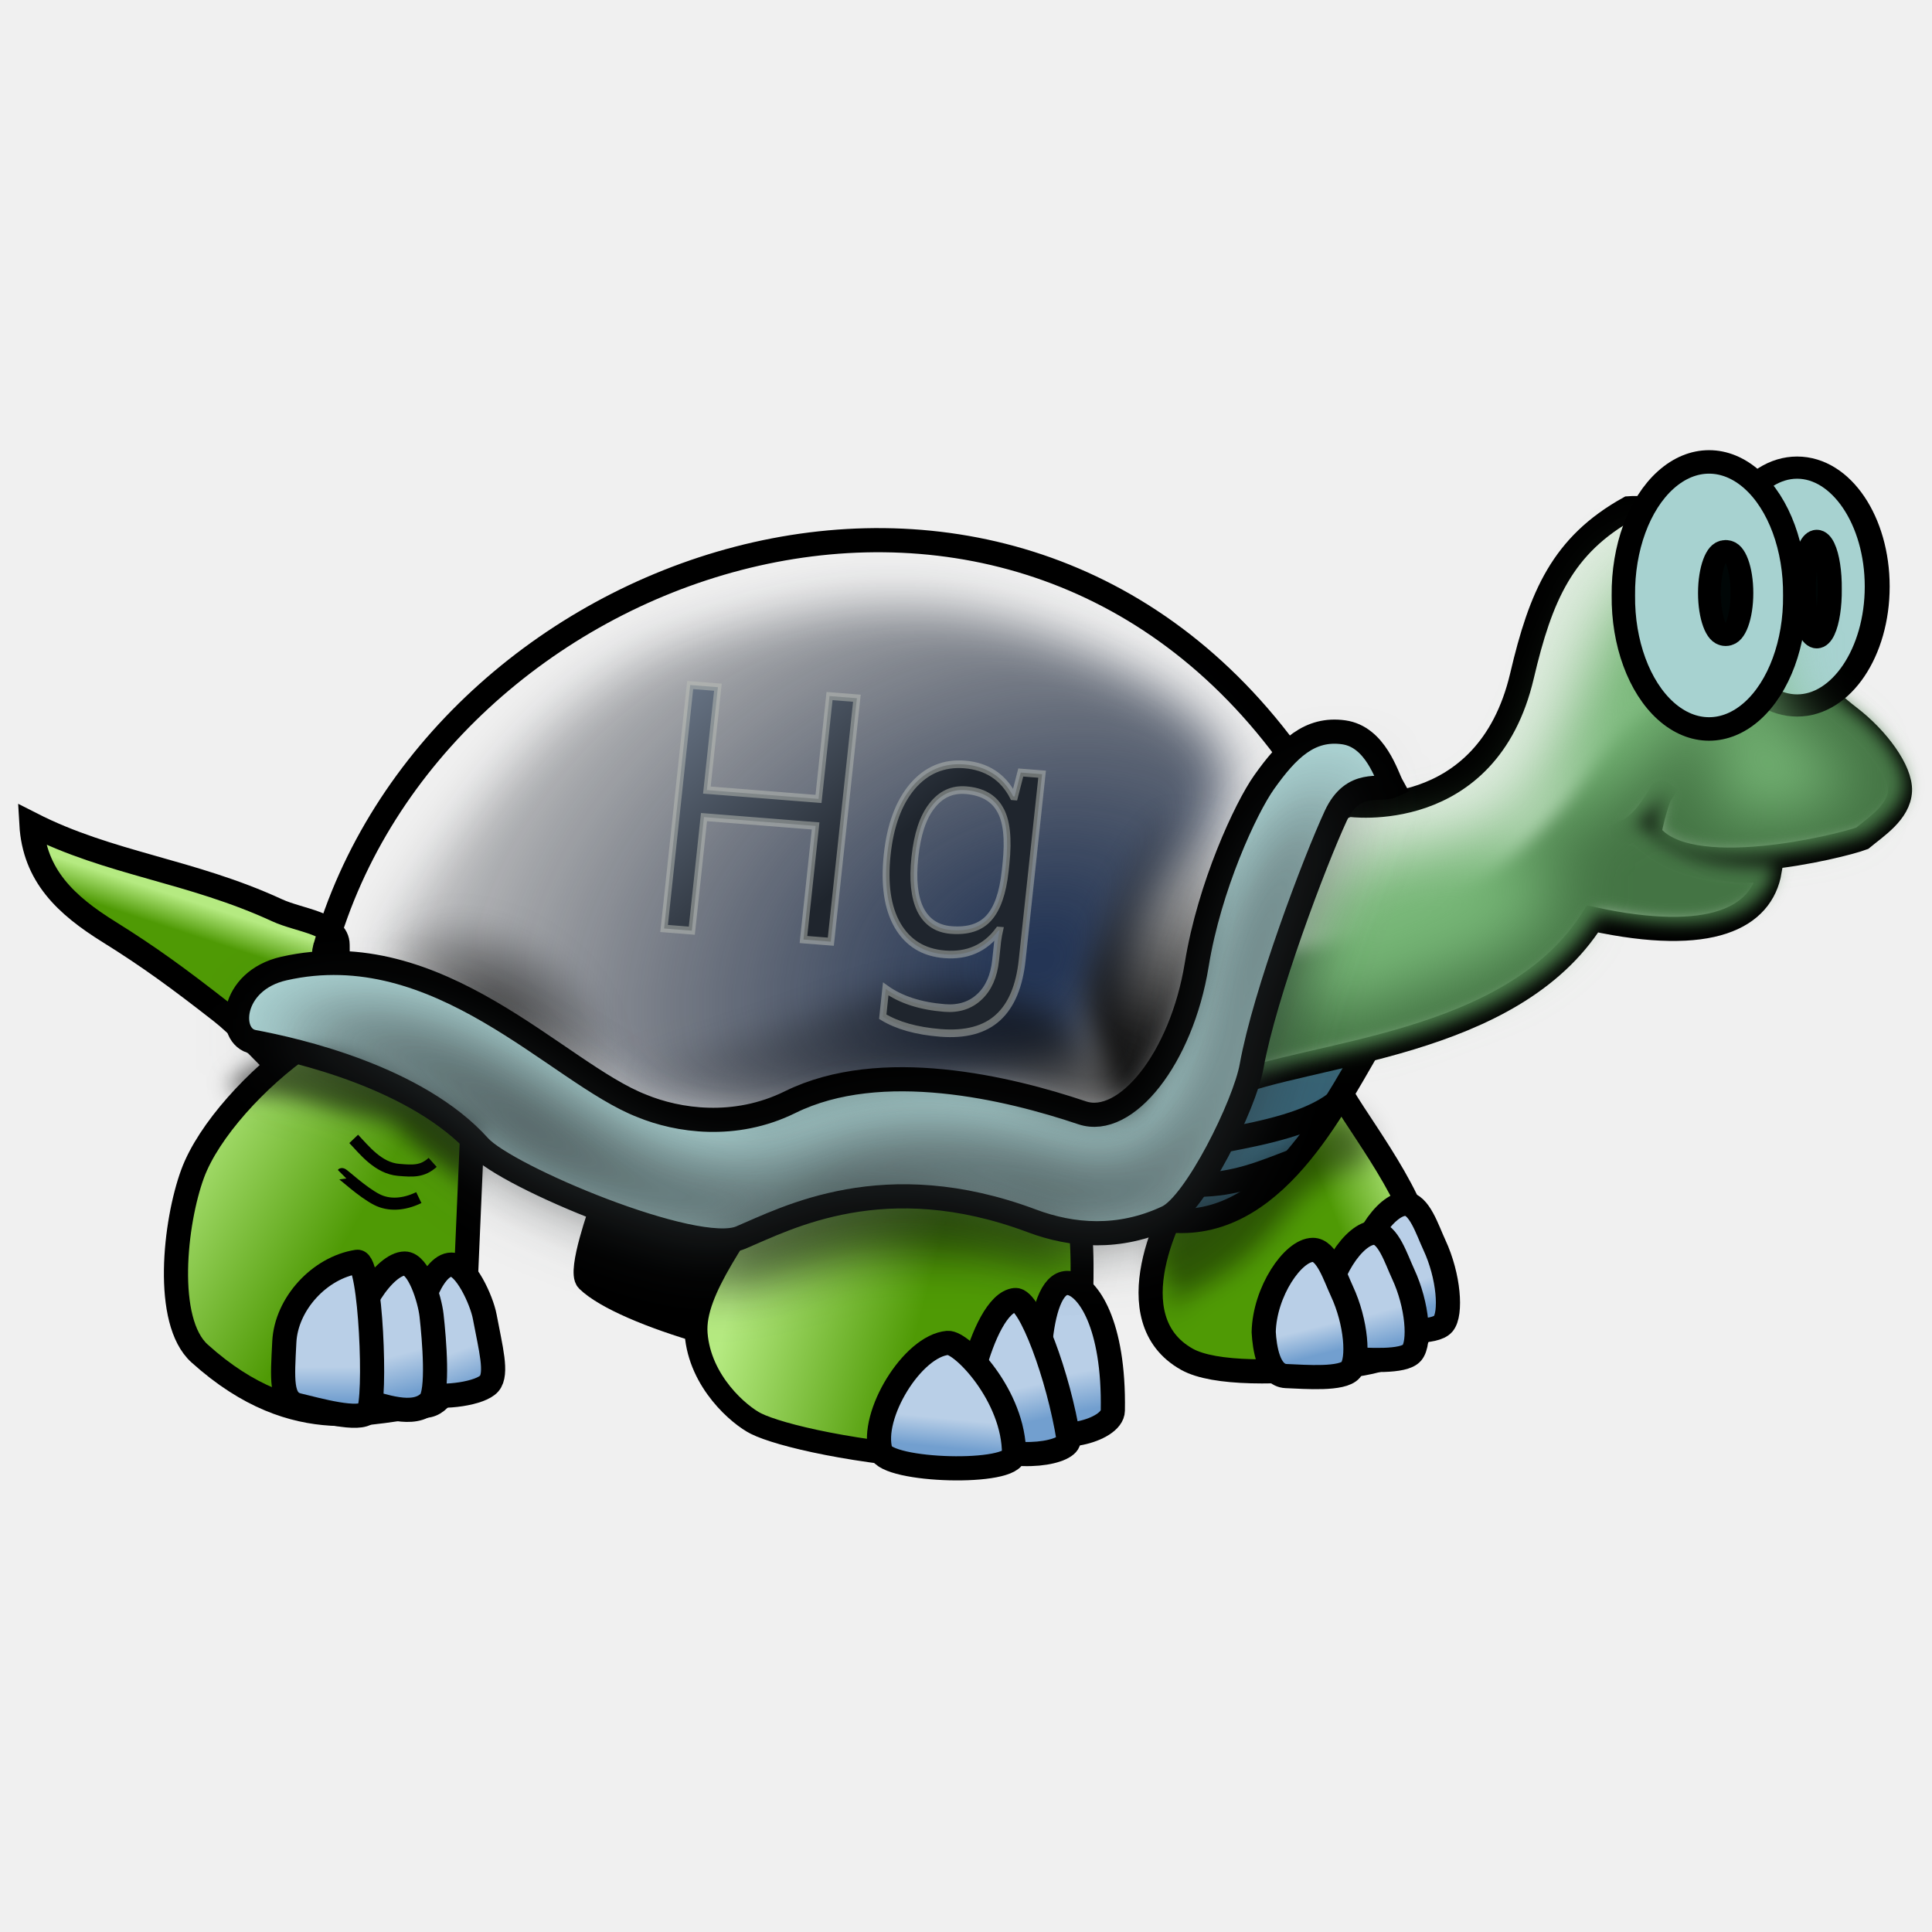
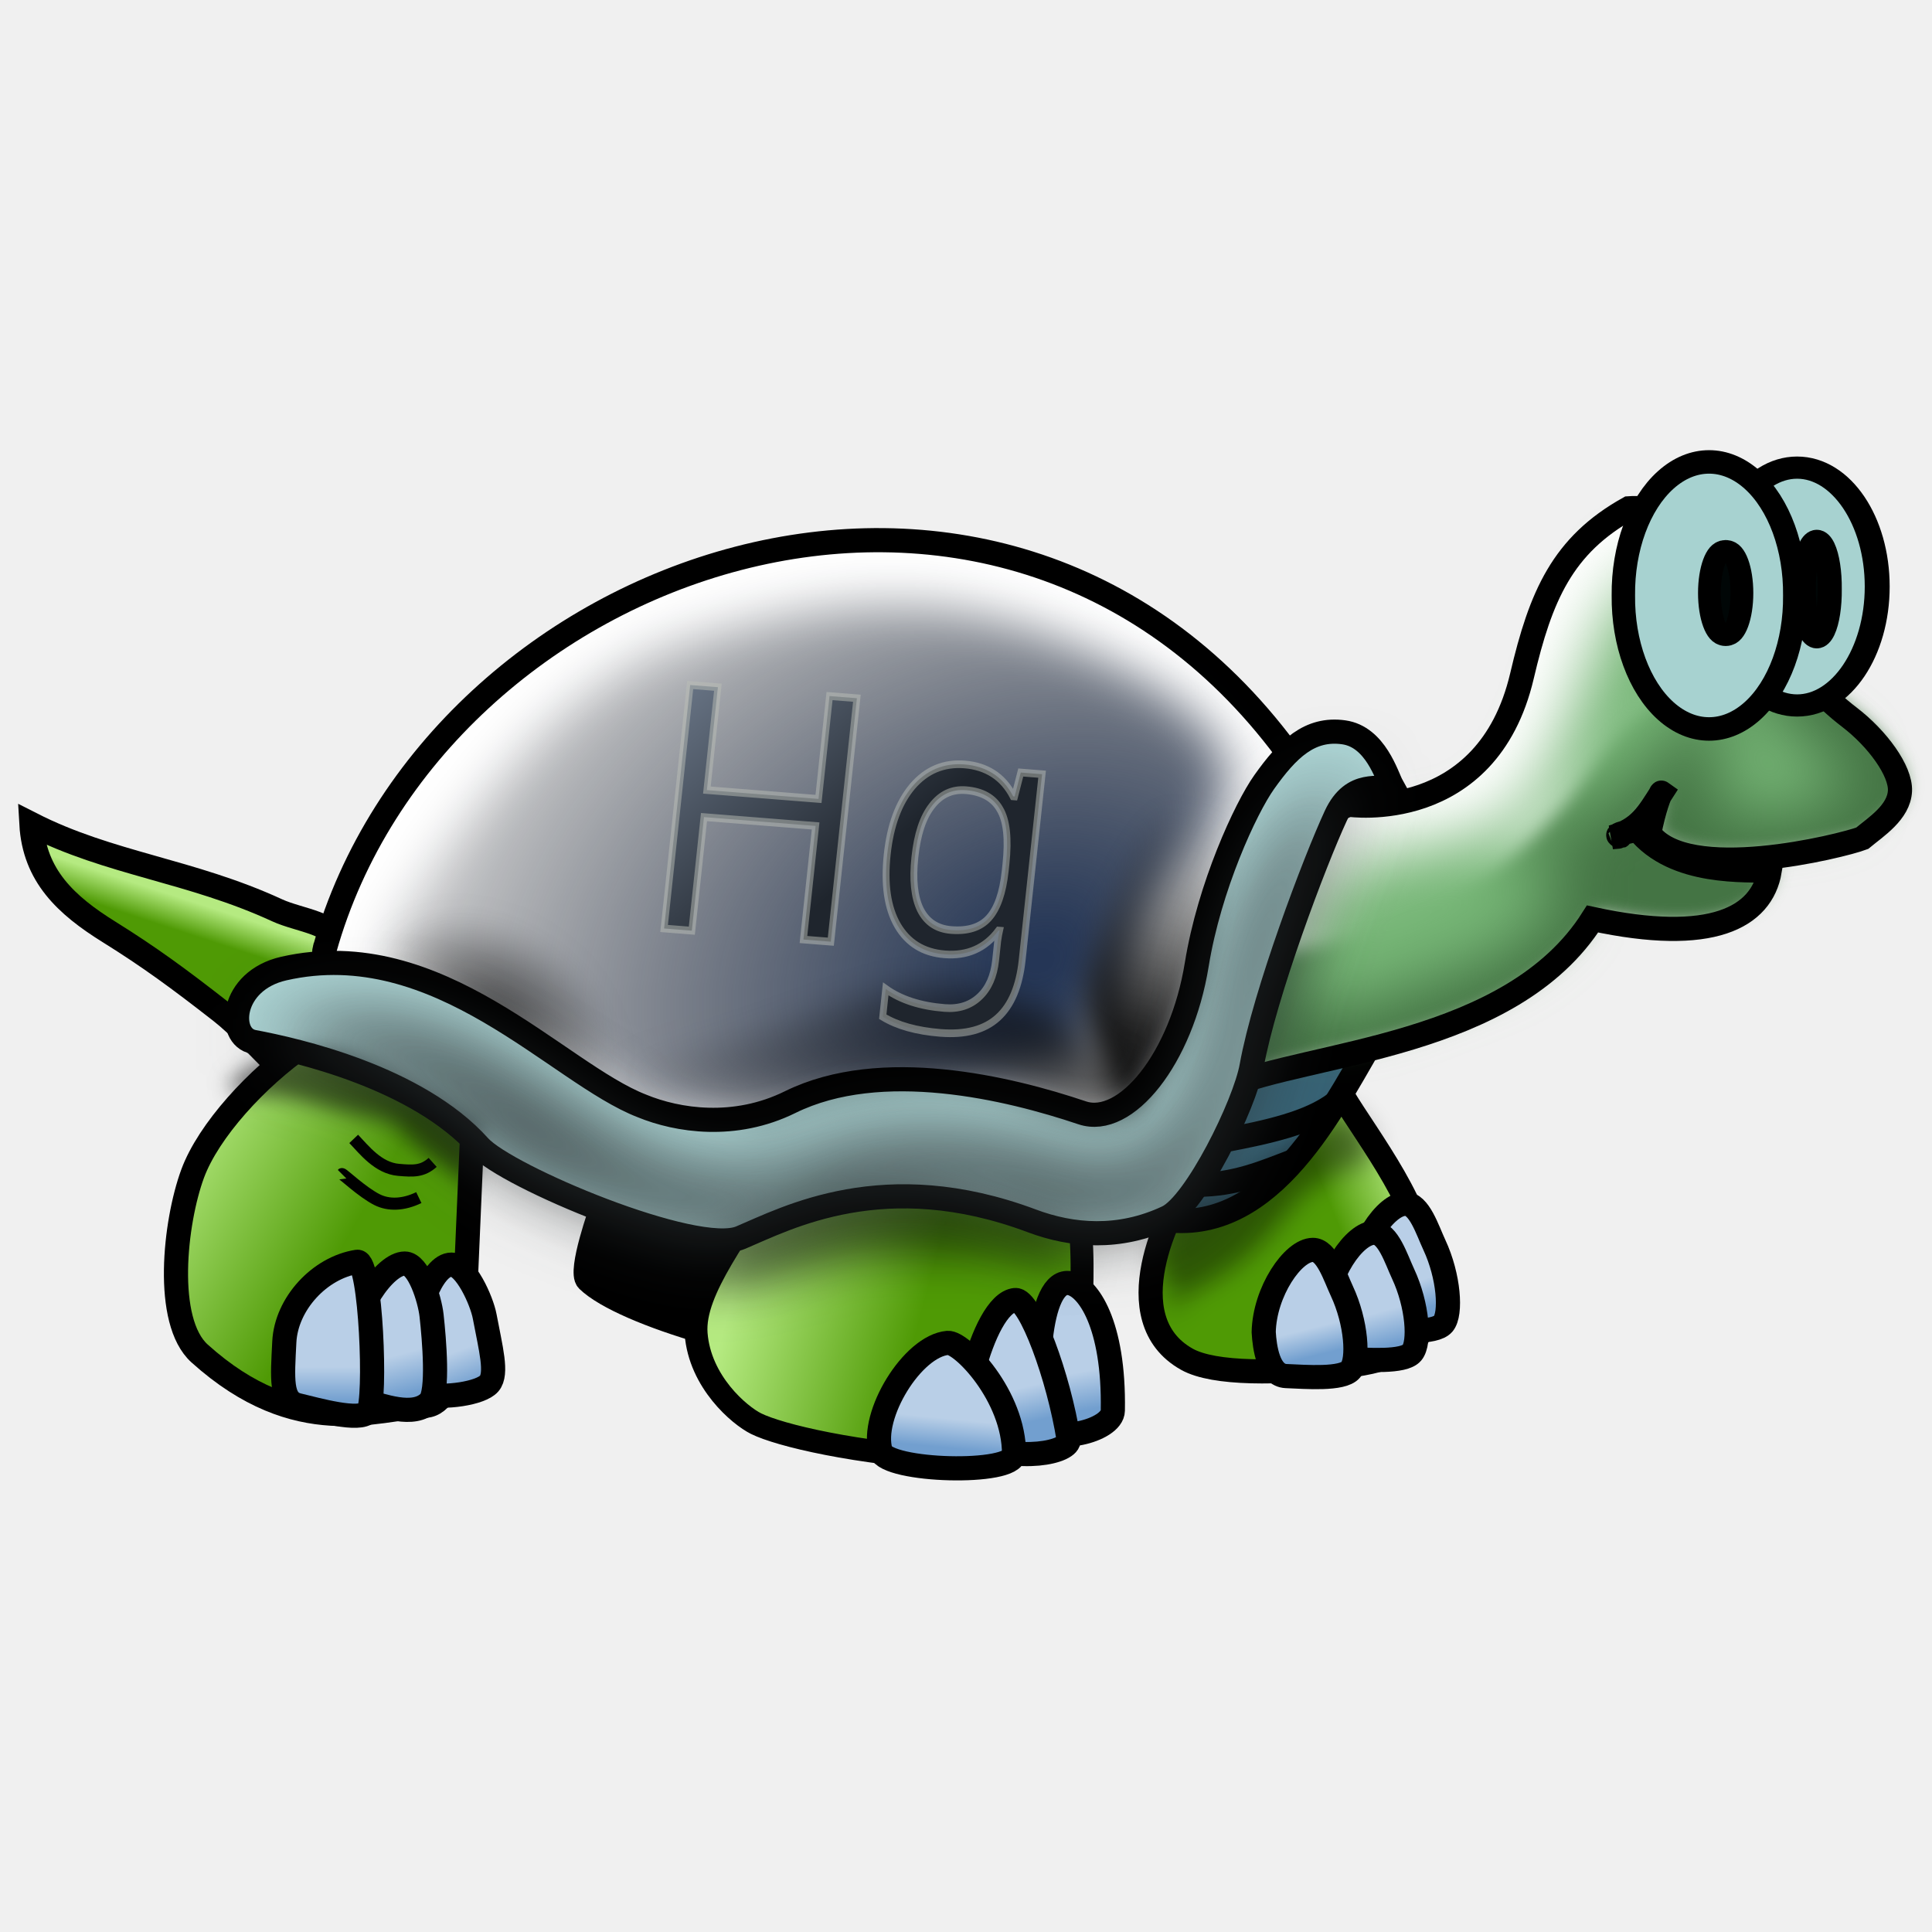
<svg xmlns="http://www.w3.org/2000/svg" xmlns:xlink="http://www.w3.org/1999/xlink" width="80" height="80" id="svg2" version="1.0">
  <defs id="defs4">
    <linearGradient id="linearGradient3366">
      <stop style="stop-color:#1f252d;stop-opacity:1;" offset="0" id="stop3368" />
      <stop style="stop-color:#8c9bb0;stop-opacity:1;" offset="1" id="stop3370" />
    </linearGradient>
    <linearGradient id="linearGradient3893">
      <stop style="stop-color:#729fcf;stop-opacity:1;" offset="0" id="stop3895" />
      <stop style="stop-color:#b9cfe7;stop-opacity:1;" offset="1" id="stop3897" />
    </linearGradient>
    <linearGradient id="linearGradient3873">
      <stop style="stop-color:#4f9a05;stop-opacity:1;" offset="0" id="stop3875" />
      <stop style="stop-color:#b5ea81;stop-opacity:1;" offset="1" id="stop3877" />
    </linearGradient>
    <linearGradient id="linearGradient3801">
      <stop id="stop3803" offset="0" style="stop-color:#000000;stop-opacity:1" />
      <stop id="stop3805" offset="1" style="stop-color:#000000;stop-opacity:0;" />
    </linearGradient>
    <linearGradient id="linearGradient3563">
      <stop style="stop-color:#000000;stop-opacity:1;" offset="0" id="stop3565" />
      <stop style="stop-color:#000000;stop-opacity:0" offset="1" id="stop3567" />
    </linearGradient>
    <linearGradient id="linearGradient3263">
      <stop style="stop-color:#000000;stop-opacity:1;" offset="0" id="stop3265" />
      <stop style="stop-color:#000000;stop-opacity:0;" offset="1" id="stop3267" />
    </linearGradient>
    <linearGradient id="linearGradient3207">
      <stop style="stop-color:#1c2f52;stop-opacity:1;" offset="0" id="stop3209" />
      <stop style="stop-color:#000000;stop-opacity:0" offset="1" id="stop3211" />
    </linearGradient>
    <radialGradient xlink:href="#linearGradient3207" id="radialGradient3215" cx="135.257" cy="237.944" fx="135.257" fy="237.944" r="17.294" gradientTransform="matrix(1.920689,-0.5952514,0.4482225,1.446273,-221.7078,-22.11977)" gradientUnits="userSpaceOnUse" />
    <filter x="-0.074" width="1.148" y="-0.137" height="1.274" id="filter3245" color-interpolation-filters="sRGB">
      <feGaussianBlur stdDeviation="1.035" id="feGaussianBlur3247" />
    </filter>
    <linearGradient xlink:href="#linearGradient3263" id="linearGradient3269" x1="138.775" y1="240.896" x2="120.65" y2="239.444" gradientUnits="userSpaceOnUse" gradientTransform="translate(6.211964,5.445682)" />
    <filter x="-0.091" width="1.181" y="-0.293" height="1.586" id="filter3551" color-interpolation-filters="sRGB">
      <feGaussianBlur stdDeviation="0.708" id="feGaussianBlur3553" />
    </filter>
    <linearGradient xlink:href="#linearGradient3563" id="linearGradient3569" x1="145.21" y1="239.796" x2="147.477" y2="230.326" gradientUnits="userSpaceOnUse" gradientTransform="translate(6.211964,5.445682)" />
    <filter x="-0.176" width="1.353" y="-0.091" height="1.182" id="filter3675" color-interpolation-filters="sRGB">
      <feGaussianBlur stdDeviation="0.566" id="feGaussianBlur3677" />
    </filter>
    <radialGradient xlink:href="#linearGradient3801" id="radialGradient3799" cx="116.585" cy="238.638" fx="116.585" fy="238.638" r="6.217" gradientTransform="matrix(0.7474576,0.4827389,-0.3525983,0.545952,118.9735,57.5646)" gradientUnits="userSpaceOnUse" />
    <filter x="-0.123" width="1.246" y="-0.173" height="1.347" id="filter3861" color-interpolation-filters="sRGB">
      <feGaussianBlur stdDeviation="0.587" id="feGaussianBlur3863" />
    </filter>
    <linearGradient xlink:href="#linearGradient3873" id="linearGradient3871" x1="110.733" y1="246.051" x2="103.467" y2="241.885" gradientUnits="userSpaceOnUse" gradientTransform="translate(6.211964,5.445682)" />
    <linearGradient xlink:href="#linearGradient3873" id="linearGradient3887" x1="150.332" y1="245.592" x2="153.462" y2="244.329" gradientUnits="userSpaceOnUse" gradientTransform="translate(6.211964,5.445682)" />
    <linearGradient xlink:href="#linearGradient3893" id="linearGradient3899" x1="150.526" y1="252.269" x2="150.248" y2="251.153" gradientUnits="userSpaceOnUse" gradientTransform="translate(6.211964,5.445682)" />
    <linearGradient xlink:href="#linearGradient3893" id="linearGradient3915" x1="152.885" y1="252.007" x2="152.506" y2="250.623" gradientUnits="userSpaceOnUse" gradientTransform="translate(6.211964,5.445682)" />
    <linearGradient xlink:href="#linearGradient3893" id="linearGradient3923" x1="154.804" y1="250.361" x2="154.425" y2="249.245" gradientUnits="userSpaceOnUse" gradientTransform="translate(6.211964,5.445682)" />
    <linearGradient xlink:href="#linearGradient3893" id="linearGradient3931" x1="140.329" y1="254.679" x2="140.038" y2="253.116" gradientUnits="userSpaceOnUse" gradientTransform="translate(6.211964,5.445682)" />
    <linearGradient xlink:href="#linearGradient3893" id="linearGradient3939" x1="137.93" y1="255.213" x2="137.588" y2="253.784" gradientUnits="userSpaceOnUse" gradientTransform="translate(6.211964,5.445682)" />
    <linearGradient xlink:href="#linearGradient3893" id="linearGradient3947" x1="134.151" y1="256.172" x2="134.27" y2="254.967" gradientUnits="userSpaceOnUse" gradientTransform="translate(6.211964,5.445682)" />
    <linearGradient xlink:href="#linearGradient3893" id="linearGradient3955" x1="109.051" y1="254.297" x2="109.051" y2="252.869" gradientUnits="userSpaceOnUse" gradientTransform="translate(6.211964,5.445682)" />
    <linearGradient xlink:href="#linearGradient3893" id="linearGradient3963" x1="112.181" y1="254.034" x2="111.751" y2="252.427" gradientUnits="userSpaceOnUse" gradientTransform="translate(6.211964,5.445682)" />
    <linearGradient xlink:href="#linearGradient3893" id="linearGradient3971" x1="114.798" y1="253.719" x2="114.233" y2="252.291" gradientUnits="userSpaceOnUse" gradientTransform="translate(6.211964,5.445682)" />
    <filter x="-0.145" width="1.289" y="-0.506" height="2.012" id="filter4911" color-interpolation-filters="sRGB">
      <feGaussianBlur stdDeviation="0.937" id="feGaussianBlur4913" />
    </filter>
    <filter x="-0.14" width="1.28" y="-0.15" height="1.3" id="filter5023" color-interpolation-filters="sRGB">
      <feGaussianBlur stdDeviation="0.525" id="feGaussianBlur5025" />
    </filter>
    <filter x="-0.091" width="1.183" y="-0.175" height="1.35" id="filter5063" color-interpolation-filters="sRGB">
      <feGaussianBlur stdDeviation="0.404" id="feGaussianBlur5065" />
    </filter>
    <linearGradient xlink:href="#linearGradient3873" id="linearGradient5079" x1="103.497" y1="235.018" x2="103.911" y2="233.75" gradientUnits="userSpaceOnUse" gradientTransform="translate(6.211964,5.445682)" />
    <filter x="-0.141" width="1.282" y="-0.175" height="1.35" id="filter3308" color-interpolation-filters="sRGB">
      <feGaussianBlur stdDeviation="1.338" id="feGaussianBlur3310" />
    </filter>
    <filter id="filter3328" color-interpolation-filters="sRGB">
      <feGaussianBlur stdDeviation="0.344" id="feGaussianBlur3330" />
    </filter>
    <linearGradient xlink:href="#linearGradient3873" id="linearGradient3346" x1="133.649" y1="250.638" x2="126.164" y2="248.624" gradientUnits="userSpaceOnUse" gradientTransform="translate(6.211964,5.445682)" />
    <linearGradient xlink:href="#linearGradient3366" id="linearGradient3372" x1="164.191" y1="209.054" x2="153.488" y2="197.258" gradientUnits="userSpaceOnUse" gradientTransform="translate(7.15239,4.666268)" />
    <filter x="-0.082" width="1.163" y="-0.197" height="1.395" id="filter3443" color-interpolation-filters="sRGB">
      <feGaussianBlur stdDeviation="1.54" id="feGaussianBlur3445" />
    </filter>
  </defs>
  <g id="layer1" style="display:inline" transform="translate(-101.6977,-201.7189)">
-     <path style="fill:url(#linearGradient3887);fill-opacity:1;fill-rule:evenodd;stroke:#000000;stroke-width:1px;stroke-linecap:butt;stroke-linejoin:miter;stroke-opacity:1" d="m 150.886,250.801 c -0.759,0.981 -3.035,5.523 -0.042,7.201 1.128,0.632 3.787,0.598 6.56,0.283 4.084,-0.463 3.529,-2.367 3.152,-5.02 -0.319,-2.242 -3.089,-5.583 -3.472,-6.59 l -5.336,-0.832 -0.861,4.958 z" id="path3178" />
-     <path style="fill:#376274;fill-opacity:1;fill-rule:evenodd;stroke:#000000;stroke-width:1px;stroke-linecap:butt;stroke-linejoin:miter;stroke-opacity:1" d="m 158.444,244.951 c -1.773,3.06 -4.338,8.095 -8.836,7.229 l 1.514,-6.604 7.321,-0.625 z" id="path3180" />
-     <path style="fill:#dfecdf;fill-opacity:1;fill-rule:evenodd;stroke:#000000;stroke-width:1px;stroke-linecap:butt;stroke-linejoin:miter;stroke-opacity:1" d="m 157.551,235.04 c 0,0 5.72,0.844 7.169,-5.335 0.777,-3.314 1.675,-5.406 4.423,-6.939 3.615,-0.274 5.224,5.668 9.127,8.645 1.171,0.893 2.138,2.227 2.101,3.054 -0.04,0.889 -0.998,1.494 -1.565,1.965 -0.833,0.316 -7.293,1.934 -8.814,-0.205 0.18,-0.962 0.462,-1.722 0.508,-1.688 -0.556,0.861 -0.899,1.526 -2.053,1.849 0.954,-0.076 -0.568,0.007 1.065,-0.31 1.538,1.923 4.571,1.633 5.465,1.709 -0.331,1.924 -2.401,3.053 -7.335,1.986 -3.363,5.31 -11.691,5.5 -15.179,6.964 -0.094,-5.01 -0.596,-9.477 5.089,-11.696 z" id="path2233" />
-     <path style="fill:#447444;fill-opacity:1;fill-rule:evenodd;stroke:none;display:inline;filter:url(#filter3328)" d="m 175.993,228.602 c -6.923,1.024 -7.503,4.192 -9.667,6.587 -2.95,3.264 -5.681,5.258 -12.166,6.055 -0.012,1.047 -1.501,4.144 -1.48,5.264 3.488,-1.464 11.825,-1.659 15.188,-6.969 4.934,1.067 7.012,-0.045 7.344,-1.969 -0.894,-0.075 -3.93,0.204 -5.469,-1.719 -0.37,0.072 -0.545,0.119 -0.656,0.156 0.818,-0.357 1.146,-0.946 1.625,-1.688 -0.046,-0.034 -0.32,0.725 -0.5,1.688 1.521,2.14 7.98,0.535 8.812,0.219 0.567,-0.471 1.523,-1.079 1.562,-1.969 0.037,-0.828 -0.923,-2.169 -2.094,-3.062 -0.952,-0.727 -1.758,-1.648 -2.5,-2.594 z m -7.062,7.5 c 0.057,0.028 0.227,0.025 -0.25,0.062 0.094,-0.026 0.166,-0.032 0.25,-0.062 z" id="path3312" />
-     <path style="fill:#a7d2d0;fill-opacity:1;stroke:#000000;stroke-opacity:1" id="path2237" d="m 173.929,219.862 a 3.214,5.357 0 1 1 -6.429,0 3.214,5.357 0 1 1 6.429,0 z" transform="matrix(1.031846,0,0,0.9191076,-0.0390154,23.92982)" />
-     <path style="fill:#76b676;fill-opacity:1;fill-rule:evenodd;stroke:none;display:inline;filter:url(#filter3308)" d="m 169.931,225.227 c -3.554,3.081 -2.364,10.078 -8,11.406 -1.697,0.039 -6.165,0.768 -6.375,4.25 -1.747,5.027 4.518,1.632 7.094,0.812 1.937,-0.571 6.329,-4.463 1.875,-3.656 -0.378,-1.703 4.558,-3.199 6.249,-5.757 5.521,-6.28 -1.254,5.499 4.72,2.882 2.64,0.262 3.648,-1.452 1.031,-2.719 -3.696,-1.786 0.168,-4.242 -2.652,-5.195 -0.101,4.586 -1.852,-2.46 -3.942,-2.024 z" id="neck-reflection" />
-     <path style="fill:#000606;fill-opacity:1;stroke:#000000;stroke-opacity:1" id="path3168" d="m 171.25,220.666 a 0.536,1.875 0 1 1 -1.071,0 0.536,1.875 0 1 1 1.071,0 z" transform="translate(6.211964,5.445682)" />
-     <path style="fill:#a7d2d0;fill-opacity:1;stroke:#000000;stroke-opacity:1" id="path2235" d="m 170.357,220.13 a 3.661,5.592 0 1 1 -7.321,0 3.661,5.592 0 1 1 7.321,0 z" transform="matrix(0.9694601,0,0,0.9726581,10.86092,12.26356)" />
-     <path style="fill:url(#linearGradient5079);fill-opacity:1;fill-rule:evenodd;stroke:#000000;stroke-width:1px;stroke-linecap:butt;stroke-linejoin:miter;stroke-opacity:1" d="m 112.998,245.665 c -0.502,-0.503 -1.43,-1.497 -2.143,-2.054 -1.742,-1.361 -2.968,-2.261 -4.643,-3.304 -1.781,-1.109 -3.092,-2.327 -3.214,-4.464 3.244,1.652 6.586,1.914 10.179,3.571 0.923,0.426 2.5,0.534 2.5,1.429 0,1.055 0.077,1.99 -0.357,2.857 -0.251,0.503 -1.782,1.533 -2.321,1.964 z" id="path3170" />
-     <path style="fill:none;stroke:#000000;stroke-width:1px;stroke-linecap:butt;stroke-linejoin:miter;stroke-opacity:1" d="m 115.141,241.022 c 4.529,-16.107 27.86,-24.308 39.821,-8.214 1.165,3.227 -5.335,12.538 -3.929,15.893 -5.072,1.475 -12.979,-0.529 -19.107,1.786 0,0 -7.686,-2.749 -9.643,-4.107 -1.798,-1.248 -7.511,-3.874 -7.143,-5.357 z" id="path2229" />
-     <path style="opacity:0;fill:#2a3a2a;fill-opacity:1;fill-rule:evenodd;stroke:#000000;stroke-width:1px;stroke-linecap:butt;stroke-linejoin:miter;stroke-opacity:1" d="m 127.73,248.969 c -0.559,2.107 -2.692,5.711 -1.518,6.607 1.009,0.77 2.69,1.1 4.554,1.429 1.518,0.268 2.598,-2.43 2.946,-4.375 0.321,-1.792 -0.276,-2.364 -0.536,-3.304 l -5.446,-0.357 z" id="path3174" />
-     <path style="fill:#000000;fill-opacity:1;fill-rule:evenodd;stroke:#000000;stroke-width:1px;stroke-linecap:butt;stroke-linejoin:miter;stroke-opacity:1" d="m 126.614,251.736 c 0,0 -0.95,2.633 -0.58,2.991 0.743,0.72 2.656,1.518 4.821,2.143 2.165,0.625 2.266,0.625 3.393,0.268 1.046,-0.332 0.759,-5.446 0.759,-5.446 l -8.393,0.045 z" id="path2232" />
-     <path style="fill:url(#linearGradient3346);fill-opacity:1;fill-rule:evenodd;stroke:#000000;stroke-width:0.95px;stroke-linecap:butt;stroke-linejoin:miter;stroke-opacity:1" d="m 133.992,249.989 c -1.651,2.805 -3.607,5.132 -3.47,6.949 0.152,2.005 1.797,3.389 2.482,3.73 0.959,0.477 4.119,1.242 8.421,1.495 3.575,0.21 5.11,-1.762 5.079,-8.074 -0.017,-3.535 -0.931,-3.739 -0.931,-3.739 l -11.582,-0.362 z" id="path3176" />
-     <path style="fill:url(#radialGradient3215);fill-opacity:1;fill-rule:evenodd;stroke:none;filter:url(#filter3245)" d="m 117.329,241.605 c 0,0 5.556,-11.112 12.374,-13.258 6.819,-2.147 11.931,-2.536 19.067,1.389 2.525,1.389 3.82,2.904 3.788,4.167 -0.073,2.917 -3.157,3.914 -4.041,6.819 -0.884,2.904 -1.768,4.925 -1.768,4.925 -5.714,1.303 -12.167,2.229 -16.541,2.147 -3.906,-0.071 -6.313,-4.798 -12.879,-6.187 z" id="path3205" />
-     <path style="fill:url(#linearGradient3871);fill-opacity:1;fill-rule:evenodd;stroke:#000000;stroke-width:1px;stroke-linecap:butt;stroke-linejoin:miter;stroke-opacity:1" d="m 114.292,244.995 c -1.948,1.341 -3.964,3.544 -4.619,5.326 -0.737,2.004 -1.192,6.107 0.289,7.442 4.054,3.653 7.349,2.27 9.35,2.167 1.393,-0.072 1.625,-3.799 1.677,-5.247 l 0.312,-7.232 -7.009,-2.455 z" id="path3172" />
-     <path style="opacity:0.78;fill:url(#radialGradient3799);fill-opacity:1;fill-rule:evenodd;stroke:none;filter:url(#filter3861)" d="m 115.94,241.226 c 0,0 0.46,0.045 5.259,2.444 4.798,2.399 5.474,3.743 5.979,2.86 0.505,-0.884 0.221,-4.072 -2.809,-6.092 -3.524,-2.349 -5.145,-1.989 -6.534,-0.979 -1.389,1.01 -1.894,1.641 -1.894,1.768 z" id="path3249" />
-     <path style="fill:#add5d5;fill-opacity:1;fill-rule:evenodd;stroke:#000000;stroke-width:1px;stroke-linecap:butt;stroke-linejoin:miter;stroke-opacity:1" d="m 113.452,241.824 c 6.429,-1.457 11.328,4.335 14.829,5.69 1.47,0.604 3.835,0.977 6.136,-0.159 3.768,-1.859 9.058,-0.579 12.087,0.442 1.811,0.611 4.119,-2.252 4.748,-6.134 0.522,-3.228 2.025,-6.476 2.792,-7.557 0.977,-1.378 1.885,-2.26 3.292,-2.064 1.327,0.184 1.785,1.828 2.001,2.217 -0.493,0.224 -1.616,-0.29 -2.326,1.239 -0.865,1.863 -2.943,7.351 -3.487,10.371 -0.289,1.606 -2.324,5.709 -3.488,6.256 -2,0.939 -3.948,0.771 -5.61,0.148 -6.107,-2.289 -10.15,-0.112 -12.058,0.693 -1.856,0.783 -9.705,-2.529 -10.821,-3.772 -2.578,-2.87 -7.569,-3.998 -9.353,-4.332 -1.115,-0.209 -0.969,-2.533 1.258,-3.038 z" id="path2231" />
-     <path style="fill:#000606;fill-opacity:1;stroke:#000000;stroke-width:1;stroke-miterlimit:4;stroke-opacity:1;stroke-dasharray:none" id="path3166" d="m 167.321,220.576 a 0.714,2.5 0 1 1 -1.429,0 0.714,2.5 0 1 1 1.429,0 z" transform="matrix(0.9422741,0,0,0.7309687,16.165,65.04019)" />
-     <path style="fill:url(#linearGradient3923);fill-opacity:1;fill-rule:evenodd;stroke:#000000;stroke-width:1px;stroke-linecap:butt;stroke-linejoin:miter;stroke-opacity:1" d="m 159.893,251.566 c 0.575,-6.1e-4 0.908,1.08 1.2,1.706 0.602,1.291 0.714,2.851 0.366,3.262 -0.349,0.412 -1.855,0.291 -2.678,0.257 -0.731,-0.031 -0.888,-1.184 -0.925,-1.82 0.035,-1.67 1.214,-3.404 2.038,-3.405 z" id="path5556" />
-     <path style="fill:url(#linearGradient3915);fill-opacity:1;fill-rule:evenodd;stroke:#000000;stroke-width:1px;stroke-linecap:butt;stroke-linejoin:miter;stroke-opacity:1" d="m 158.599,252.765 c 0.575,-6.1e-4 0.908,1.08 1.2,1.706 0.602,1.291 0.714,2.851 0.366,3.262 -0.349,0.412 -1.855,0.291 -2.678,0.257 -0.731,-0.031 -0.888,-1.184 -0.925,-1.82 0.035,-1.67 1.214,-3.404 2.038,-3.405 z" id="path5552" />
-     <path style="fill:url(#linearGradient3899);fill-opacity:1;fill-rule:evenodd;stroke:#000000;stroke-width:1px;stroke-linecap:butt;stroke-linejoin:miter;stroke-opacity:1" d="m 156.062,253.474 c 0.575,-6.1e-4 0.908,1.08 1.2,1.706 0.602,1.291 0.714,2.851 0.366,3.262 -0.349,0.412 -1.855,0.291 -2.678,0.257 -0.731,-0.031 -0.888,-1.184 -0.925,-1.82 0.035,-1.67 1.214,-3.404 2.038,-3.405 z" id="path4466" />
-     <path style="fill:url(#linearGradient3931);fill-opacity:1;fill-rule:evenodd;stroke:#000000;stroke-width:1px;stroke-linecap:butt;stroke-linejoin:miter;stroke-opacity:1;marker-mid:none;marker-end:none" d="m 146.01,254.855 c 0.723,0.145 1.829,1.659 1.768,5.272 -0.014,0.868 -2.597,1.42 -2.841,0.568 -0.425,-1.48 -0.306,-6.116 1.073,-5.84 z" id="path3525" />
-     <path style="fill:url(#linearGradient3939);fill-opacity:1;fill-rule:evenodd;stroke:#000000;stroke-width:1px;stroke-linecap:butt;stroke-linejoin:miter;stroke-opacity:1;marker-mid:none;marker-end:none" d="m 143.737,255.549 c 0.603,-0.057 1.796,3.165 2.21,5.777 0.082,0.52 -2.074,1.002 -4.104,0.095 -0.657,-0.294 0.47,-5.736 1.894,-5.872 z" id="path3523" />
-     <path style="fill:url(#linearGradient3947);fill-opacity:1;fill-rule:evenodd;stroke:#000000;stroke-width:1px;stroke-linecap:butt;stroke-linejoin:miter;stroke-opacity:1;marker-mid:none;marker-end:none" d="m 140.941,257.325 c 0.572,-0.05 2.754,2.19 2.746,4.609 -0.003,0.868 -5.273,0.724 -5.524,-0.126 -0.438,-1.48 1.314,-4.356 2.778,-4.483 z" id="path3201" />
-     <path style="fill:url(#linearGradient3971);fill-opacity:1;fill-rule:evenodd;stroke:#000000;stroke-width:1px;stroke-linecap:butt;stroke-linejoin:miter;stroke-opacity:1;display:inline" d="m 120.391,254.084 c 0.575,-6.1e-4 1.252,1.474 1.378,2.152 0.245,1.313 0.536,2.36 0.187,2.771 -0.349,0.412 -1.877,0.627 -2.678,0.435 -0.731,-0.175 -0.442,-1.052 -0.479,-1.596 0.035,-1.67 0.767,-3.762 1.591,-3.762 z" id="path2230" />
-     <path style="fill:url(#linearGradient3963);fill-opacity:1;fill-rule:evenodd;stroke:#000000;stroke-width:1px;stroke-linecap:butt;stroke-linejoin:miter;stroke-opacity:1;display:inline" d="m 118.457,254.039 c 0.575,-6.1e-4 1.035,1.466 1.111,2.152 0.111,1.001 0.295,3.189 -0.08,3.575 -0.661,0.68 -1.966,0.136 -2.768,-0.056 -0.731,-0.175 -0.442,-1.498 -0.479,-2.043 0.035,-1.67 1.392,-3.628 2.216,-3.628 z" id="path2224" />
-     <path style="fill:url(#linearGradient3955);fill-opacity:1;fill-rule:evenodd;stroke:#000000;stroke-width:1px;stroke-linecap:butt;stroke-linejoin:miter;stroke-opacity:1" d="m 116.491,253.966 c 0.568,-0.088 0.798,5.807 0.45,6.218 -0.349,0.412 -2.1,-0.087 -2.902,-0.279 -0.731,-0.175 -0.645,-1.098 -0.568,-2.623 0.079,-1.57 1.457,-3.073 3.02,-3.316 z" id="path3527" />
-     <path style="opacity:0.879;fill:url(#linearGradient3569);fill-opacity:1;fill-rule:evenodd;stroke:none;filter:url(#filter3675)" d="m 154.326,233.018 c 0,0 -2.399,-0.631 -3.409,0.505 -1.01,1.136 -4.167,6.819 -4.293,9.218 -0.126,2.399 1.641,5.051 1.641,5.051 2.75,-2.816 3.496,-6.955 3.914,-9.723 0.302,-1.998 2.147,-5.303 2.147,-5.051 z" id="path3253" />
-     <path style="opacity:0.6;fill:url(#linearGradient3269);fill-opacity:1;fill-rule:evenodd;stroke:none;filter:url(#filter3551)" d="m 147.633,245.519 c -1.263,-1.263 -5.303,-4.167 -10.607,-2.273 -5.303,1.894 -10.165,2.904 -10.165,2.904 l 6.377,2.273 c 0,0 6.187,-3.157 10.985,-1.263 4.798,1.894 3.788,0.379 4.546,-0.379 0.758,-0.758 -0.884,-1.136 -1.136,-1.263 z" id="path3251" />
-     <path style="fill:none;stroke:#000000;stroke-width:1px;stroke-linecap:butt;stroke-linejoin:miter;stroke-opacity:1" d="m 152.432,248.928 c 1.77,-0.335 3.478,-0.712 4.546,-1.515" id="path3889" />
-     <path style="fill:none;stroke:#000000;stroke-width:1px;stroke-linecap:butt;stroke-linejoin:miter;stroke-opacity:1" d="m 151.28,250.778 c 1.551,-3.5e-4 2.724,-0.505 3.93,-0.966" id="path3891" />
-     <path style="opacity:0.51;fill:#000000;fill-opacity:1;fill-rule:evenodd;stroke:none;filter:url(#filter4911)" d="m 145.676,252.272 c -0.744,-0.009 -2.05,-0.468 -3.036,-0.714 -1.241,-0.31 -2.281,-0.893 -3.571,-0.893 -1.527,0 -2.835,-0.1 -4.107,0.536 -1.057,0.528 -1.974,0.987 -2.857,1.429 -0.639,0.32 -1.001,1.215 -1.429,1.786 -0.802,1.069 1.749,0.59 1.964,0.536 1.024,-0.256 1.938,-0.485 2.857,-0.714 1.039,-0.26 1.545,-0.536 2.857,-0.536 1.31,0 2.619,0 3.929,0 0.905,0 1.831,0.145 2.679,0.357 1.4,0.35 1.269,-0.677 0.714,-1.786 z" id="path3973" />
-     <path style="opacity:0.534;fill:#000000;fill-opacity:1;fill-rule:evenodd;stroke:none;filter:url(#filter5063)" d="m 121.569,248.522 c 1.041,0.26 -1.719,-1.306 -2.679,-1.786 -1.134,-0.567 -2.013,-1.128 -3.214,-1.429 -1.319,-0.33 -2.994,0.19 -3.571,0.536 -1.388,0.833 -1.202,1.25 0.536,1.25 1.425,0 2.445,0.453 3.75,0.714 1.622,0.324 1.516,0.266 2.5,1.25 0.455,0.455 2.015,1.479 2.143,1.607 0.521,0.521 0.157,-1.512 0.536,-2.143 z" id="path3975" />
-     <path style="opacity:0.438;fill:#000000;fill-opacity:1;fill-rule:evenodd;stroke:none;filter:url(#filter5023)" d="m 157.462,247.629 c 0.601,0.601 2.092,1.977 0,2.5 -0.664,0.166 -1.756,0.854 -2.321,1.607 -0.63,0.84 -1.595,1.908 -2.395,2.453 -1.775,1.209 -3.52,1.805 -2.427,1.833 0.789,0.02 -0.874,-1.523 -0.714,-2.321 0.277,-1.387 -0.149,-2.111 1.464,-2.111 1.978,-0.592 3.598,-2.264 5.439,-3.334 0.38,-0.441 0.657,-0.329 0.954,-0.626 z" id="path3977" />
-     <path style="fill:none;stroke:#000000;stroke-width:0.5;stroke-linecap:butt;stroke-linejoin:miter;stroke-miterlimit:4;stroke-opacity:1;stroke-dasharray:none;display:inline" d="m 116.344,248.878 c 0.434,0.455 1.013,1.209 1.856,1.282 0.617,0.053 0.991,0.07 1.414,-0.309" id="path5067" />
-     <path style="fill:none;stroke:#000000;stroke-width:0.5;stroke-linecap:butt;stroke-linejoin:miter;stroke-miterlimit:4;stroke-opacity:1;stroke-dasharray:none;display:inline" d="m 115.858,250.336 c 0.026,-0.026 0.842,0.753 1.458,1.061 0.477,0.238 1.082,0.222 1.724,-0.088" id="path5069" />
-     <text xml:space="preserve" style="font-size:13.418px;font-style:normal;font-variant:normal;font-weight:normal;font-stretch:normal;text-align:start;line-height:125%;writing-mode:lr-tb;text-anchor:start;fill:url(#linearGradient3372);fill-opacity:1;stroke:#babdb6;stroke-width:0.3;stroke-linecap:butt;stroke-linejoin:miter;stroke-miterlimit:4;stroke-opacity:0.506;stroke-dasharray:none;font-family:Eras Demi ITC" x="161.77" y="216.604" id="text3348" transform="matrix(0.9420879,0.07470188,-0.1127702,1.05253,0,0)">
+     <path style="fill:url(#linearGradient3887);fill-opacity:1;fill-rule:evenodd;stroke:#000000;stroke-width:1px;stroke-linecap:butt;stroke-linejoin:miter;stroke-opacity:1" d="m 150.886,250.801 c -0.759,0.981 -3.035,5.523 -0.042,7.201 1.128,0.632 3.787,0.598 6.56,0.283 4.084,-0.463 3.529,-2.367 3.152,-5.02 -0.319,-2.242 -3.089,-5.583 -3.472,-6.59 l -5.336,-0.832 -0.861,4.958 z" id="leg-left-front" />
+     <path style="fill:#376274;fill-opacity:1;fill-rule:evenodd;stroke:#000000;stroke-width:1px;stroke-linecap:butt;stroke-linejoin:miter;stroke-opacity:1" d="m 158.444,244.951 c -1.773,3.06 -4.338,8.095 -8.836,7.229 l 1.514,-6.604 7.321,-0.625 z" id="bottom" />
+     <path id="neck-highlight" d="m 157.551,235.04 c 0,0 5.72,0.844 7.169,-5.335 0.777,-3.314 1.675,-5.406 4.423,-6.939 3.615,-0.274 5.224,5.668 9.127,8.645 1.171,0.893 2.138,2.227 2.101,3.054 -0.04,0.889 -0.998,1.494 -1.565,1.965 -0.833,0.316 -7.293,1.934 -8.814,-0.205 0.18,-0.962 0.462,-1.722 0.508,-1.688 -0.556,0.861 -0.899,1.526 -2.053,1.849 0.954,-0.076 -0.568,0.007 1.065,-0.31 1.538,1.923 4.571,1.633 5.465,1.709 -0.331,1.924 -2.401,3.053 -7.335,1.986 -3.363,5.31 -11.691,5.5 -15.179,6.964 -0.094,-5.01 -0.596,-9.477 5.089,-11.696 z" style="fill:#ffffff;fill-opacity:1;fill-rule:evenodd;stroke:none" />
+     <path style="fill:#447444;fill-opacity:1;fill-rule:evenodd;stroke:none;display:inline;filter:url(#filter3328)" d="m 175.993,228.602 c -6.923,1.024 -7.503,4.192 -9.667,6.587 -2.95,3.264 -5.681,5.258 -12.166,6.055 -0.012,1.047 -1.501,4.144 -1.48,5.264 3.488,-1.464 11.825,-1.659 15.188,-6.969 4.934,1.067 7.012,-0.045 7.344,-1.969 -0.894,-0.075 -3.93,0.204 -5.469,-1.719 -0.37,0.072 -0.545,0.119 -0.656,0.156 0.818,-0.357 1.146,-0.946 1.625,-1.688 -0.046,-0.034 -0.32,0.725 -0.5,1.688 1.521,2.14 7.98,0.535 8.812,0.219 0.567,-0.471 1.523,-1.079 1.562,-1.969 0.037,-0.828 -0.923,-2.169 -2.094,-3.062 -0.952,-0.727 -1.758,-1.648 -2.5,-2.594 z m -7.062,7.5 c 0.057,0.028 0.227,0.025 -0.25,0.062 0.094,-0.026 0.166,-0.032 0.25,-0.062 z" id="neck-shadow" />
+     <path style="fill:#76b676;fill-opacity:1;fill-rule:evenodd;stroke:none;display:inline;filter:url(#filter3308)" d="m 169.931,225.227 c -3.554,3.081 -2.364,10.078 -8,11.406 -1.697,0.039 -6.165,0.768 -6.375,4.25 -1.747,5.027 4.518,1.632 7.094,0.812 1.937,-0.571 6.329,-4.463 1.875,-3.656 -0.378,-1.703 4.558,-3.199 6.249,-5.757 5.521,-6.28 -1.254,5.499 4.72,2.882 2.64,0.262 3.648,-1.452 1.031,-2.719 -3.696,-1.786 0.168,-4.242 -2.652,-5.195 -0.101,4.586 -1.852,-2.46 -3.942,-2.024 z" id="neck-midlight" />
+     <path style="fill:none;fill-opacity:1;fill-rule:evenodd;stroke:#000000;stroke-width:1px;stroke-linecap:butt;stroke-linejoin:miter;stroke-opacity:1" d="m 157.551,235.04 c 0,0 5.72,0.844 7.169,-5.335 0.777,-3.314 1.675,-5.406 4.423,-6.939 3.615,-0.274 5.224,5.668 9.127,8.645 1.171,0.893 2.138,2.227 2.101,3.054 -0.04,0.889 -0.998,1.494 -1.565,1.965 -0.833,0.316 -7.293,1.934 -8.814,-0.205 0.18,-0.962 0.462,-1.722 0.508,-1.688 -0.556,0.861 -0.899,1.526 -2.053,1.849 0.954,-0.076 -0.568,0.007 1.065,-0.31 1.538,1.923 4.571,1.633 5.465,1.709 -0.331,1.924 -2.401,3.053 -7.335,1.986 -3.363,5.31 -11.691,5.5 -15.179,6.964 -0.094,-5.01 -0.596,-9.477 5.089,-11.696 z" id="neck-outline" />
+     <path style="fill:#a7d2d0;fill-opacity:1;stroke:#000000;stroke-opacity:1" id="eye-left" d="m 173.929,219.862 a 3.214,5.357 0 1 1 -6.429,0 3.214,5.357 0 1 1 6.429,0 z" transform="matrix(1.031846,0,0,0.9191076,-0.0390154,23.92982)" />
+     <path style="fill:#000606;fill-opacity:1;stroke:#000000;stroke-opacity:1" id="pupil-left" d="m 171.25,220.666 a 0.536,1.875 0 1 1 -1.071,0 0.536,1.875 0 1 1 1.071,0 z" transform="translate(6.211964,5.445682)" />
+     <path style="fill:#a7d2d0;fill-opacity:1;stroke:#000000;stroke-opacity:1" id="eye-right" d="m 170.357,220.13 a 3.661,5.592 0 1 1 -7.321,0 3.661,5.592 0 1 1 7.321,0 z" transform="matrix(0.9694601,0,0,0.9726581,10.86092,12.26356)" />
+     <path style="fill:url(#linearGradient5079);fill-opacity:1;fill-rule:evenodd;stroke:#000000;stroke-width:1px;stroke-linecap:butt;stroke-linejoin:miter;stroke-opacity:1" d="m 112.998,245.665 c -0.502,-0.503 -1.43,-1.497 -2.143,-2.054 -1.742,-1.361 -2.968,-2.261 -4.643,-3.304 -1.781,-1.109 -3.092,-2.327 -3.214,-4.464 3.244,1.652 6.586,1.914 10.179,3.571 0.923,0.426 2.5,0.534 2.5,1.429 0,1.055 0.077,1.99 -0.357,2.857 -0.251,0.503 -1.782,1.533 -2.321,1.964 z" id="tail-path3170" />
+     <path style="fill:#ffffff;stroke:#000000;stroke-width:1px;stroke-linecap:butt;stroke-linejoin:miter;stroke-opacity:1;fill-opacity:1" d="m 115.141,241.022 c 4.529,-16.107 27.86,-24.308 39.821,-8.214 1.165,3.227 -5.335,12.538 -3.929,15.893 -5.072,1.475 -12.979,-0.529 -19.107,1.786 0,0 -7.686,-2.749 -9.643,-4.107 -1.798,-1.248 -7.511,-3.874 -7.143,-5.357 z" id="shell-path2229" />
+     <path style="fill:#000000;fill-opacity:1;fill-rule:evenodd;stroke:#000000;stroke-width:1px;stroke-linecap:butt;stroke-linejoin:miter;stroke-opacity:1" d="m 126.614,251.736 c 0,0 -0.95,2.633 -0.58,2.991 0.743,0.72 2.656,1.518 4.821,2.143 2.165,0.625 2.266,0.625 3.393,0.268 1.046,-0.332 0.759,-5.446 0.759,-5.446 l -8.393,0.045 z" id="leg-left-hind" />
+     <path style="fill:url(#linearGradient3346);fill-opacity:1;fill-rule:evenodd;stroke:#000000;stroke-width:0.95px;stroke-linecap:butt;stroke-linejoin:miter;stroke-opacity:1" d="m 133.992,249.989 c -1.651,2.805 -3.607,5.132 -3.47,6.949 0.152,2.005 1.797,3.389 2.482,3.73 0.959,0.477 4.119,1.242 8.421,1.495 3.575,0.21 5.11,-1.762 5.079,-8.074 -0.017,-3.535 -0.931,-3.739 -0.931,-3.739 l -11.582,-0.362 z" id="leg-right-front" />
+     <path style="fill:url(#radialGradient3215);fill-opacity:1;fill-rule:evenodd;stroke:none;filter:url(#filter3245)" d="m 117.329,241.605 c 0,0 5.556,-11.112 12.374,-13.258 6.819,-2.147 11.931,-2.536 19.067,1.389 2.525,1.389 3.82,2.904 3.788,4.167 -0.073,2.917 -3.157,3.914 -4.041,6.819 -0.884,2.904 -1.768,4.925 -1.768,4.925 -5.714,1.303 -12.167,2.229 -16.541,2.147 -3.906,-0.071 -6.313,-4.798 -12.879,-6.187 z" id="shell-fill" />
+     <path style="fill:url(#linearGradient3871);fill-opacity:1;fill-rule:evenodd;stroke:#000000;stroke-width:1px;stroke-linecap:butt;stroke-linejoin:miter;stroke-opacity:1" d="m 114.292,244.995 c -1.948,1.341 -3.964,3.544 -4.619,5.326 -0.737,2.004 -1.192,6.107 0.289,7.442 4.054,3.653 7.349,2.27 9.35,2.167 1.393,-0.072 1.625,-3.799 1.677,-5.247 l 0.312,-7.232 -7.009,-2.455 z" id="leg-right-hind" />
+     <path style="opacity:0.78;fill:url(#radialGradient3799);fill-opacity:1;fill-rule:evenodd;stroke:none;filter:url(#filter3861)" d="m 115.94,241.226 c 0,0 0.46,0.045 5.259,2.444 4.798,2.399 5.474,3.743 5.979,2.86 0.505,-0.884 0.221,-4.072 -2.809,-6.092 -3.524,-2.349 -5.145,-1.989 -6.534,-0.979 -1.389,1.01 -1.894,1.641 -1.894,1.768 z" id="shell-shadow-right-hind" />
+     <path style="fill:#add5d5;fill-opacity:1;fill-rule:evenodd;stroke:#000000;stroke-width:1px;stroke-linecap:butt;stroke-linejoin:miter;stroke-opacity:1" d="m 113.452,241.824 c 6.429,-1.457 11.328,4.335 14.829,5.69 1.47,0.604 3.835,0.977 6.136,-0.159 3.768,-1.859 9.058,-0.579 12.087,0.442 1.811,0.611 4.119,-2.252 4.748,-6.134 0.522,-3.228 2.025,-6.476 2.792,-7.557 0.977,-1.378 1.885,-2.26 3.292,-2.064 1.327,0.184 1.785,1.828 2.001,2.217 -0.493,0.224 -1.616,-0.29 -2.326,1.239 -0.865,1.863 -2.943,7.351 -3.487,10.371 -0.289,1.606 -2.324,5.709 -3.488,6.256 -2,0.939 -3.948,0.771 -5.61,0.148 -6.107,-2.289 -10.15,-0.112 -12.058,0.693 -1.856,0.783 -9.705,-2.529 -10.821,-3.772 -2.578,-2.87 -7.569,-3.998 -9.353,-4.332 -1.115,-0.209 -0.969,-2.533 1.258,-3.038 z" id="shell-brim" />
+     <path style="fill:#000606;fill-opacity:1;stroke:#000000;stroke-width:1;stroke-miterlimit:4;stroke-opacity:1;stroke-dasharray:none" id="pupil-right" d="m 167.321,220.576 a 0.714,2.5 0 1 1 -1.429,0 0.714,2.5 0 1 1 1.429,0 z" transform="matrix(0.9422741,0,0,0.7309687,16.165,65.04019)" />
+     <path style="fill:url(#linearGradient3923);fill-opacity:1;fill-rule:evenodd;stroke:#000000;stroke-width:1px;stroke-linecap:butt;stroke-linejoin:miter;stroke-opacity:1" d="m 159.893,251.566 c 0.575,-6.1e-4 0.908,1.08 1.2,1.706 0.602,1.291 0.714,2.851 0.366,3.262 -0.349,0.412 -1.855,0.291 -2.678,0.257 -0.731,-0.031 -0.888,-1.184 -0.925,-1.82 0.035,-1.67 1.214,-3.404 2.038,-3.405 z" id="toe-LF1" />
+     <path style="fill:url(#linearGradient3915);fill-opacity:1;fill-rule:evenodd;stroke:#000000;stroke-width:1px;stroke-linecap:butt;stroke-linejoin:miter;stroke-opacity:1" d="m 158.599,252.765 c 0.575,-6.1e-4 0.908,1.08 1.2,1.706 0.602,1.291 0.714,2.851 0.366,3.262 -0.349,0.412 -1.855,0.291 -2.678,0.257 -0.731,-0.031 -0.888,-1.184 -0.925,-1.82 0.035,-1.67 1.214,-3.404 2.038,-3.405 z" id="toe-LF2" />
+     <path style="fill:url(#linearGradient3899);fill-opacity:1;fill-rule:evenodd;stroke:#000000;stroke-width:1px;stroke-linecap:butt;stroke-linejoin:miter;stroke-opacity:1" d="m 156.062,253.474 c 0.575,-6.1e-4 0.908,1.08 1.2,1.706 0.602,1.291 0.714,2.851 0.366,3.262 -0.349,0.412 -1.855,0.291 -2.678,0.257 -0.731,-0.031 -0.888,-1.184 -0.925,-1.82 0.035,-1.67 1.214,-3.404 2.038,-3.405 z" id="toe-LF3" />
+     <path style="fill:url(#linearGradient3931);fill-opacity:1;fill-rule:evenodd;stroke:#000000;stroke-width:1px;stroke-linecap:butt;stroke-linejoin:miter;stroke-opacity:1;marker-mid:none;marker-end:none" d="m 146.01,254.855 c 0.723,0.145 1.829,1.659 1.768,5.272 -0.014,0.868 -2.597,1.42 -2.841,0.568 -0.425,-1.48 -0.306,-6.116 1.073,-5.84 z" id="toe-RF1" />
+     <path style="fill:url(#linearGradient3939);fill-opacity:1;fill-rule:evenodd;stroke:#000000;stroke-width:1px;stroke-linecap:butt;stroke-linejoin:miter;stroke-opacity:1;marker-mid:none;marker-end:none" d="m 143.737,255.549 c 0.603,-0.057 1.796,3.165 2.21,5.777 0.082,0.52 -2.074,1.002 -4.104,0.095 -0.657,-0.294 0.47,-5.736 1.894,-5.872 z" id="toe-RF2" />
+     <path style="fill:url(#linearGradient3947);fill-opacity:1;fill-rule:evenodd;stroke:#000000;stroke-width:1px;stroke-linecap:butt;stroke-linejoin:miter;stroke-opacity:1;marker-mid:none;marker-end:none" d="m 140.941,257.325 c 0.572,-0.05 2.754,2.19 2.746,4.609 -0.003,0.868 -5.273,0.724 -5.524,-0.126 -0.438,-1.48 1.314,-4.356 2.778,-4.483 z" id="toe-RF3" />
+     <path style="fill:url(#linearGradient3971);fill-opacity:1;fill-rule:evenodd;stroke:#000000;stroke-width:1px;stroke-linecap:butt;stroke-linejoin:miter;stroke-opacity:1;display:inline" d="m 120.391,254.084 c 0.575,-6.1e-4 1.252,1.474 1.378,2.152 0.245,1.313 0.536,2.36 0.187,2.771 -0.349,0.412 -1.877,0.627 -2.678,0.435 -0.731,-0.175 -0.442,-1.052 -0.479,-1.596 0.035,-1.67 0.767,-3.762 1.591,-3.762 z" id="toe-RH1" />
+     <path style="fill:url(#linearGradient3963);fill-opacity:1;fill-rule:evenodd;stroke:#000000;stroke-width:1px;stroke-linecap:butt;stroke-linejoin:miter;stroke-opacity:1;display:inline" d="m 118.457,254.039 c 0.575,-6.1e-4 1.035,1.466 1.111,2.152 0.111,1.001 0.295,3.189 -0.08,3.575 -0.661,0.68 -1.966,0.136 -2.768,-0.056 -0.731,-0.175 -0.442,-1.498 -0.479,-2.043 0.035,-1.67 1.392,-3.628 2.216,-3.628 z" id="toe-RH2" />
+     <path style="fill:url(#linearGradient3955);fill-opacity:1;fill-rule:evenodd;stroke:#000000;stroke-width:1px;stroke-linecap:butt;stroke-linejoin:miter;stroke-opacity:1" d="m 116.491,253.966 c 0.568,-0.088 0.798,5.807 0.45,6.218 -0.349,0.412 -2.1,-0.087 -2.902,-0.279 -0.731,-0.175 -0.645,-1.098 -0.568,-2.623 0.079,-1.57 1.457,-3.073 3.02,-3.316 z" id="toe-RH3" />
+     <path style="opacity:0.879;fill:url(#linearGradient3569);fill-opacity:1;fill-rule:evenodd;stroke:none;filter:url(#filter3675)" d="m 154.326,233.018 c 0,0 -2.399,-0.631 -3.409,0.505 -1.01,1.136 -4.167,6.819 -4.293,9.218 -0.126,2.399 1.641,5.051 1.641,5.051 2.75,-2.816 3.496,-6.955 3.914,-9.723 0.302,-1.998 2.147,-5.303 2.147,-5.051 z" id="shell-shadow-neck" />
+     <path style="opacity:0.6;fill:url(#linearGradient3269);fill-opacity:1;fill-rule:evenodd;stroke:none;filter:url(#filter3551)" d="m 147.633,245.519 c -1.263,-1.263 -5.303,-4.167 -10.607,-2.273 -5.303,1.894 -10.165,2.904 -10.165,2.904 l 6.377,2.273 c 0,0 6.187,-3.157 10.985,-1.263 4.798,1.894 3.788,0.379 4.546,-0.379 0.758,-0.758 -0.884,-1.136 -1.136,-1.263 z" id="shell-shadow-right-front" />
+     <path style="fill:none;stroke:#000000;stroke-width:1px;stroke-linecap:butt;stroke-linejoin:miter;stroke-opacity:1" d="m 152.432,248.928 c 1.77,-0.335 3.478,-0.712 4.546,-1.515" id="bottom-1" />
+     <path style="fill:none;stroke:#000000;stroke-width:1px;stroke-linecap:butt;stroke-linejoin:miter;stroke-opacity:1" d="m 151.28,250.778 c 1.551,-3.5e-4 2.724,-0.505 3.93,-0.966" id="bottom-2" />
+     <path style="opacity:0.51;fill:#000000;fill-opacity:1;fill-rule:evenodd;stroke:none;filter:url(#filter4911)" d="m 145.676,252.272 c -0.744,-0.009 -2.05,-0.468 -3.036,-0.714 -1.241,-0.31 -2.281,-0.893 -3.571,-0.893 -1.527,0 -2.835,-0.1 -4.107,0.536 -1.057,0.528 -1.974,0.987 -2.857,1.429 -0.639,0.32 -1.001,1.215 -1.429,1.786 -0.802,1.069 1.749,0.59 1.964,0.536 1.024,-0.256 1.938,-0.485 2.857,-0.714 1.039,-0.26 1.545,-0.536 2.857,-0.536 1.31,0 2.619,0 3.929,0 0.905,0 1.831,0.145 2.679,0.357 1.4,0.35 1.269,-0.677 0.714,-1.786 z" id="leg-shadow-RF" />
+     <path style="opacity:0.534;fill:#000000;fill-opacity:1;fill-rule:evenodd;stroke:none;filter:url(#filter5063)" d="m 121.569,248.522 c 1.041,0.26 -1.719,-1.306 -2.679,-1.786 -1.134,-0.567 -2.013,-1.128 -3.214,-1.429 -1.319,-0.33 -2.994,0.19 -3.571,0.536 -1.388,0.833 -1.202,1.25 0.536,1.25 1.425,0 2.445,0.453 3.75,0.714 1.622,0.324 1.516,0.266 2.5,1.25 0.455,0.455 2.015,1.479 2.143,1.607 0.521,0.521 0.157,-1.512 0.536,-2.143 z" id="leg-shadow-RH" />
+     <path style="opacity:0.438;fill:#000000;fill-opacity:1;fill-rule:evenodd;stroke:none;filter:url(#filter5023)" d="m 157.462,247.629 c 0.601,0.601 2.092,1.977 0,2.5 -0.664,0.166 -1.756,0.854 -2.321,1.607 -0.63,0.84 -1.595,1.908 -2.395,2.453 -1.775,1.209 -3.52,1.805 -2.427,1.833 0.789,0.02 -0.874,-1.523 -0.714,-2.321 0.277,-1.387 -0.149,-2.111 1.464,-2.111 1.978,-0.592 3.598,-2.264 5.439,-3.334 0.38,-0.441 0.657,-0.329 0.954,-0.626 z" id="leg-shadow-LF" />
+     <path style="fill:none;stroke:#000000;stroke-width:0.5;stroke-linecap:butt;stroke-linejoin:miter;stroke-miterlimit:4;stroke-opacity:1;stroke-dasharray:none;display:inline" d="m 116.344,248.878 c 0.434,0.455 1.013,1.209 1.856,1.282 0.617,0.053 0.991,0.07 1.414,-0.309" id="knee-RH1" />
+     <path style="fill:none;stroke:#000000;stroke-width:0.5;stroke-linecap:butt;stroke-linejoin:miter;stroke-miterlimit:4;stroke-opacity:1;stroke-dasharray:none;display:inline" d="m 115.858,250.336 c 0.026,-0.026 0.842,0.753 1.458,1.061 0.477,0.238 1.082,0.222 1.724,-0.088" id="knee-RH2" />
+     <text xml:space="preserve" style="font-size:13.418px;font-style:normal;font-variant:normal;font-weight:normal;font-stretch:normal;text-align:start;line-height:125%;writing-mode:lr-tb;text-anchor:start;fill:url(#linearGradient3372);fill-opacity:1;stroke:#babdb6;stroke-width:0.3;stroke-linecap:butt;stroke-linejoin:miter;stroke-miterlimit:4;stroke-opacity:0.506;stroke-dasharray:none;font-family:Eras Demi ITC" x="161.77" y="216.604" id="logo-text" transform="matrix(0.9420879,0.07470188,-0.1127702,1.05253,0,0)">
      <tspan id="tspan3350" x="161.77" y="216.604" style="fill:url(#linearGradient3372);fill-opacity:1;stroke:#babdb6;stroke-width:0.3;stroke-miterlimit:4;stroke-opacity:0.506;stroke-dasharray:none">Hg</tspan>
    </text>
-     <path style="opacity:0.87;fill:#2e3436;fill-opacity:1;fill-rule:evenodd;stroke:none;display:inline;filter:url(#filter3443)" d="m 157.576,234.229 c -1.13,0.057 -1.926,0.888 -2.781,2.094 -0.767,1.081 -2.259,4.304 -2.781,7.531 -0.628,3.883 -2.939,6.767 -4.75,6.156 -3.029,-1.021 -8.326,-2.296 -12.094,-0.438 -2.302,1.136 -4.655,0.76 -6.125,0.156 -3.501,-1.355 -8.415,-7.144 -14.844,-5.688 -0.65,0.147 -1.09,0.453 -1.406,0.812 2.079,0.429 6.408,1.546 8.781,4.188 1.116,1.243 8.956,4.564 10.812,3.781 1.908,-0.805 5.955,-2.976 12.062,-0.688 1.662,0.623 3.593,0.783 5.594,-0.156 1.165,-0.547 3.211,-4.644 3.5,-6.25 0.544,-3.02 2.604,-8.512 3.469,-10.375 0.318,-0.685 0.735,-0.948 1.125,-1.062 -0.023,-0.004 -0.039,-0.028 -0.062,-0.031 -0.176,-0.024 -0.339,-0.039 -0.5,-0.031 z" id="path3374" />
+     <path style="opacity:0.87;fill:#2e3436;fill-opacity:1;fill-rule:evenodd;stroke:none;display:inline;filter:url(#filter3443)" d="m 157.576,234.229 c -1.13,0.057 -1.926,0.888 -2.781,2.094 -0.767,1.081 -2.259,4.304 -2.781,7.531 -0.628,3.883 -2.939,6.767 -4.75,6.156 -3.029,-1.021 -8.326,-2.296 -12.094,-0.438 -2.302,1.136 -4.655,0.76 -6.125,0.156 -3.501,-1.355 -8.415,-7.144 -14.844,-5.688 -0.65,0.147 -1.09,0.453 -1.406,0.812 2.079,0.429 6.408,1.546 8.781,4.188 1.116,1.243 8.956,4.564 10.812,3.781 1.908,-0.805 5.955,-2.976 12.062,-0.688 1.662,0.623 3.593,0.783 5.594,-0.156 1.165,-0.547 3.211,-4.644 3.5,-6.25 0.544,-3.02 2.604,-8.512 3.469,-10.375 0.318,-0.685 0.735,-0.948 1.125,-1.062 -0.023,-0.004 -0.039,-0.028 -0.062,-0.031 -0.176,-0.024 -0.339,-0.039 -0.5,-0.031 z" id="shell-brim-shadow" />
  </g>
</svg>
